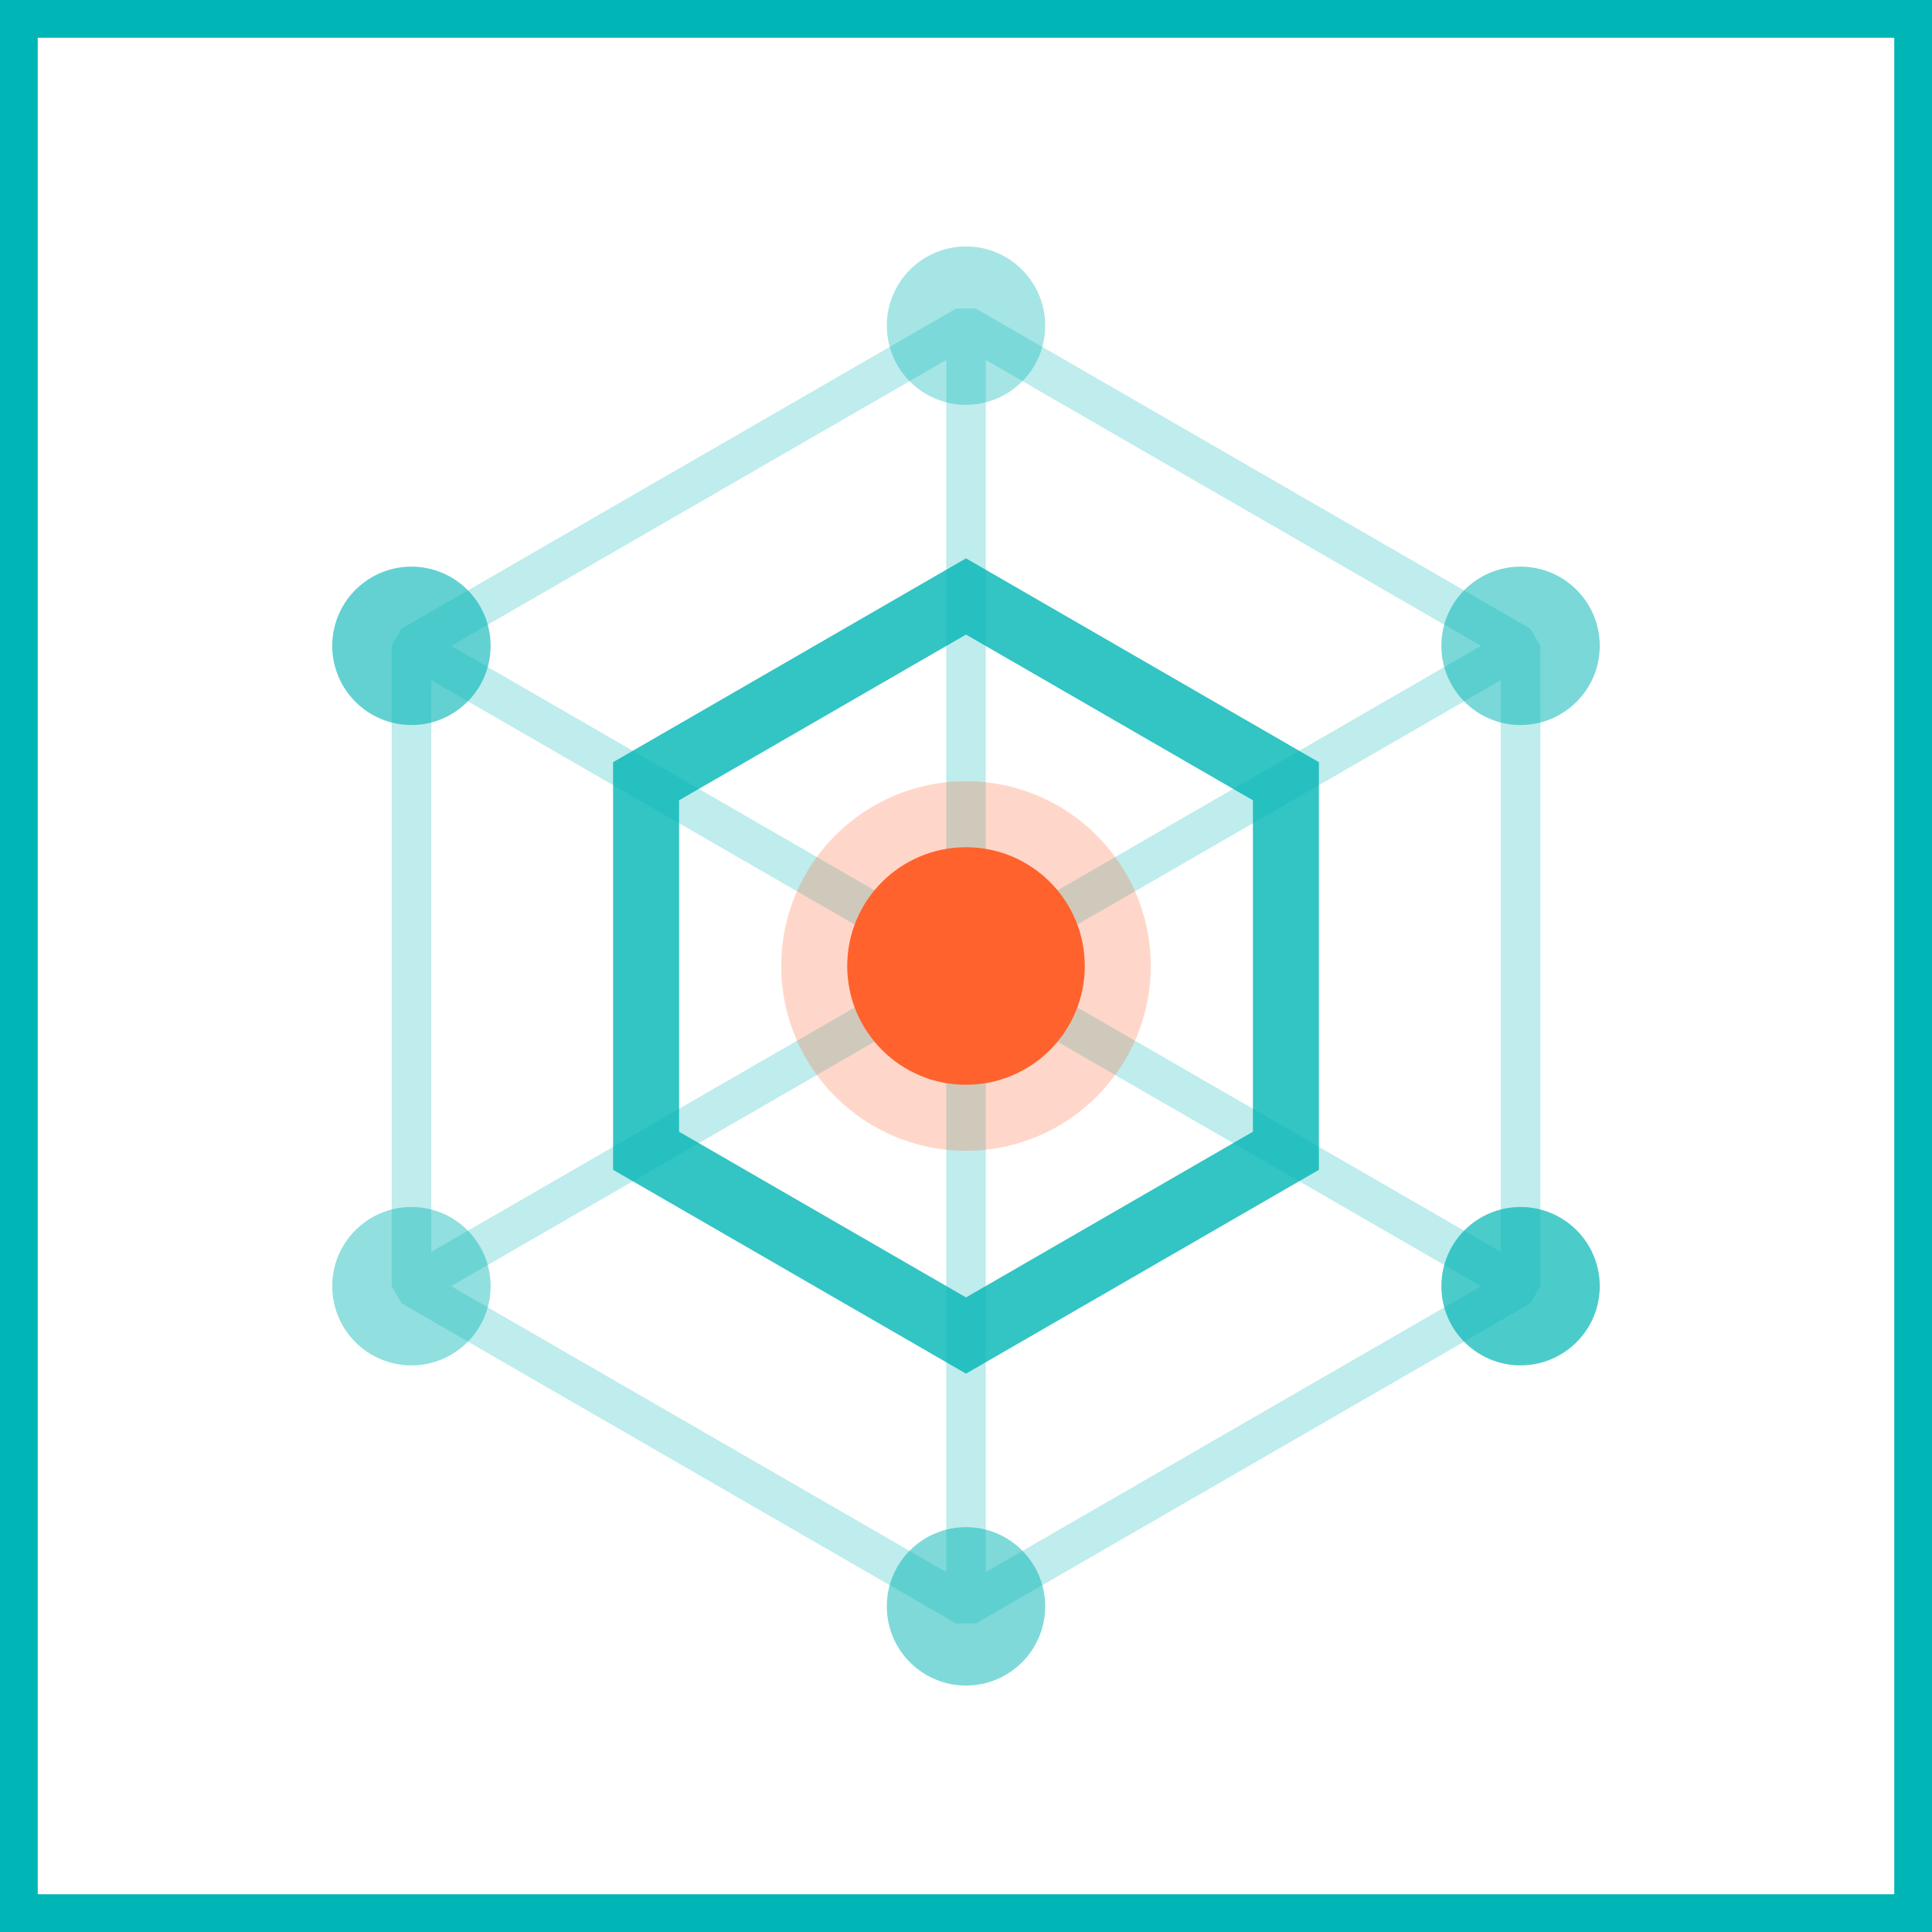
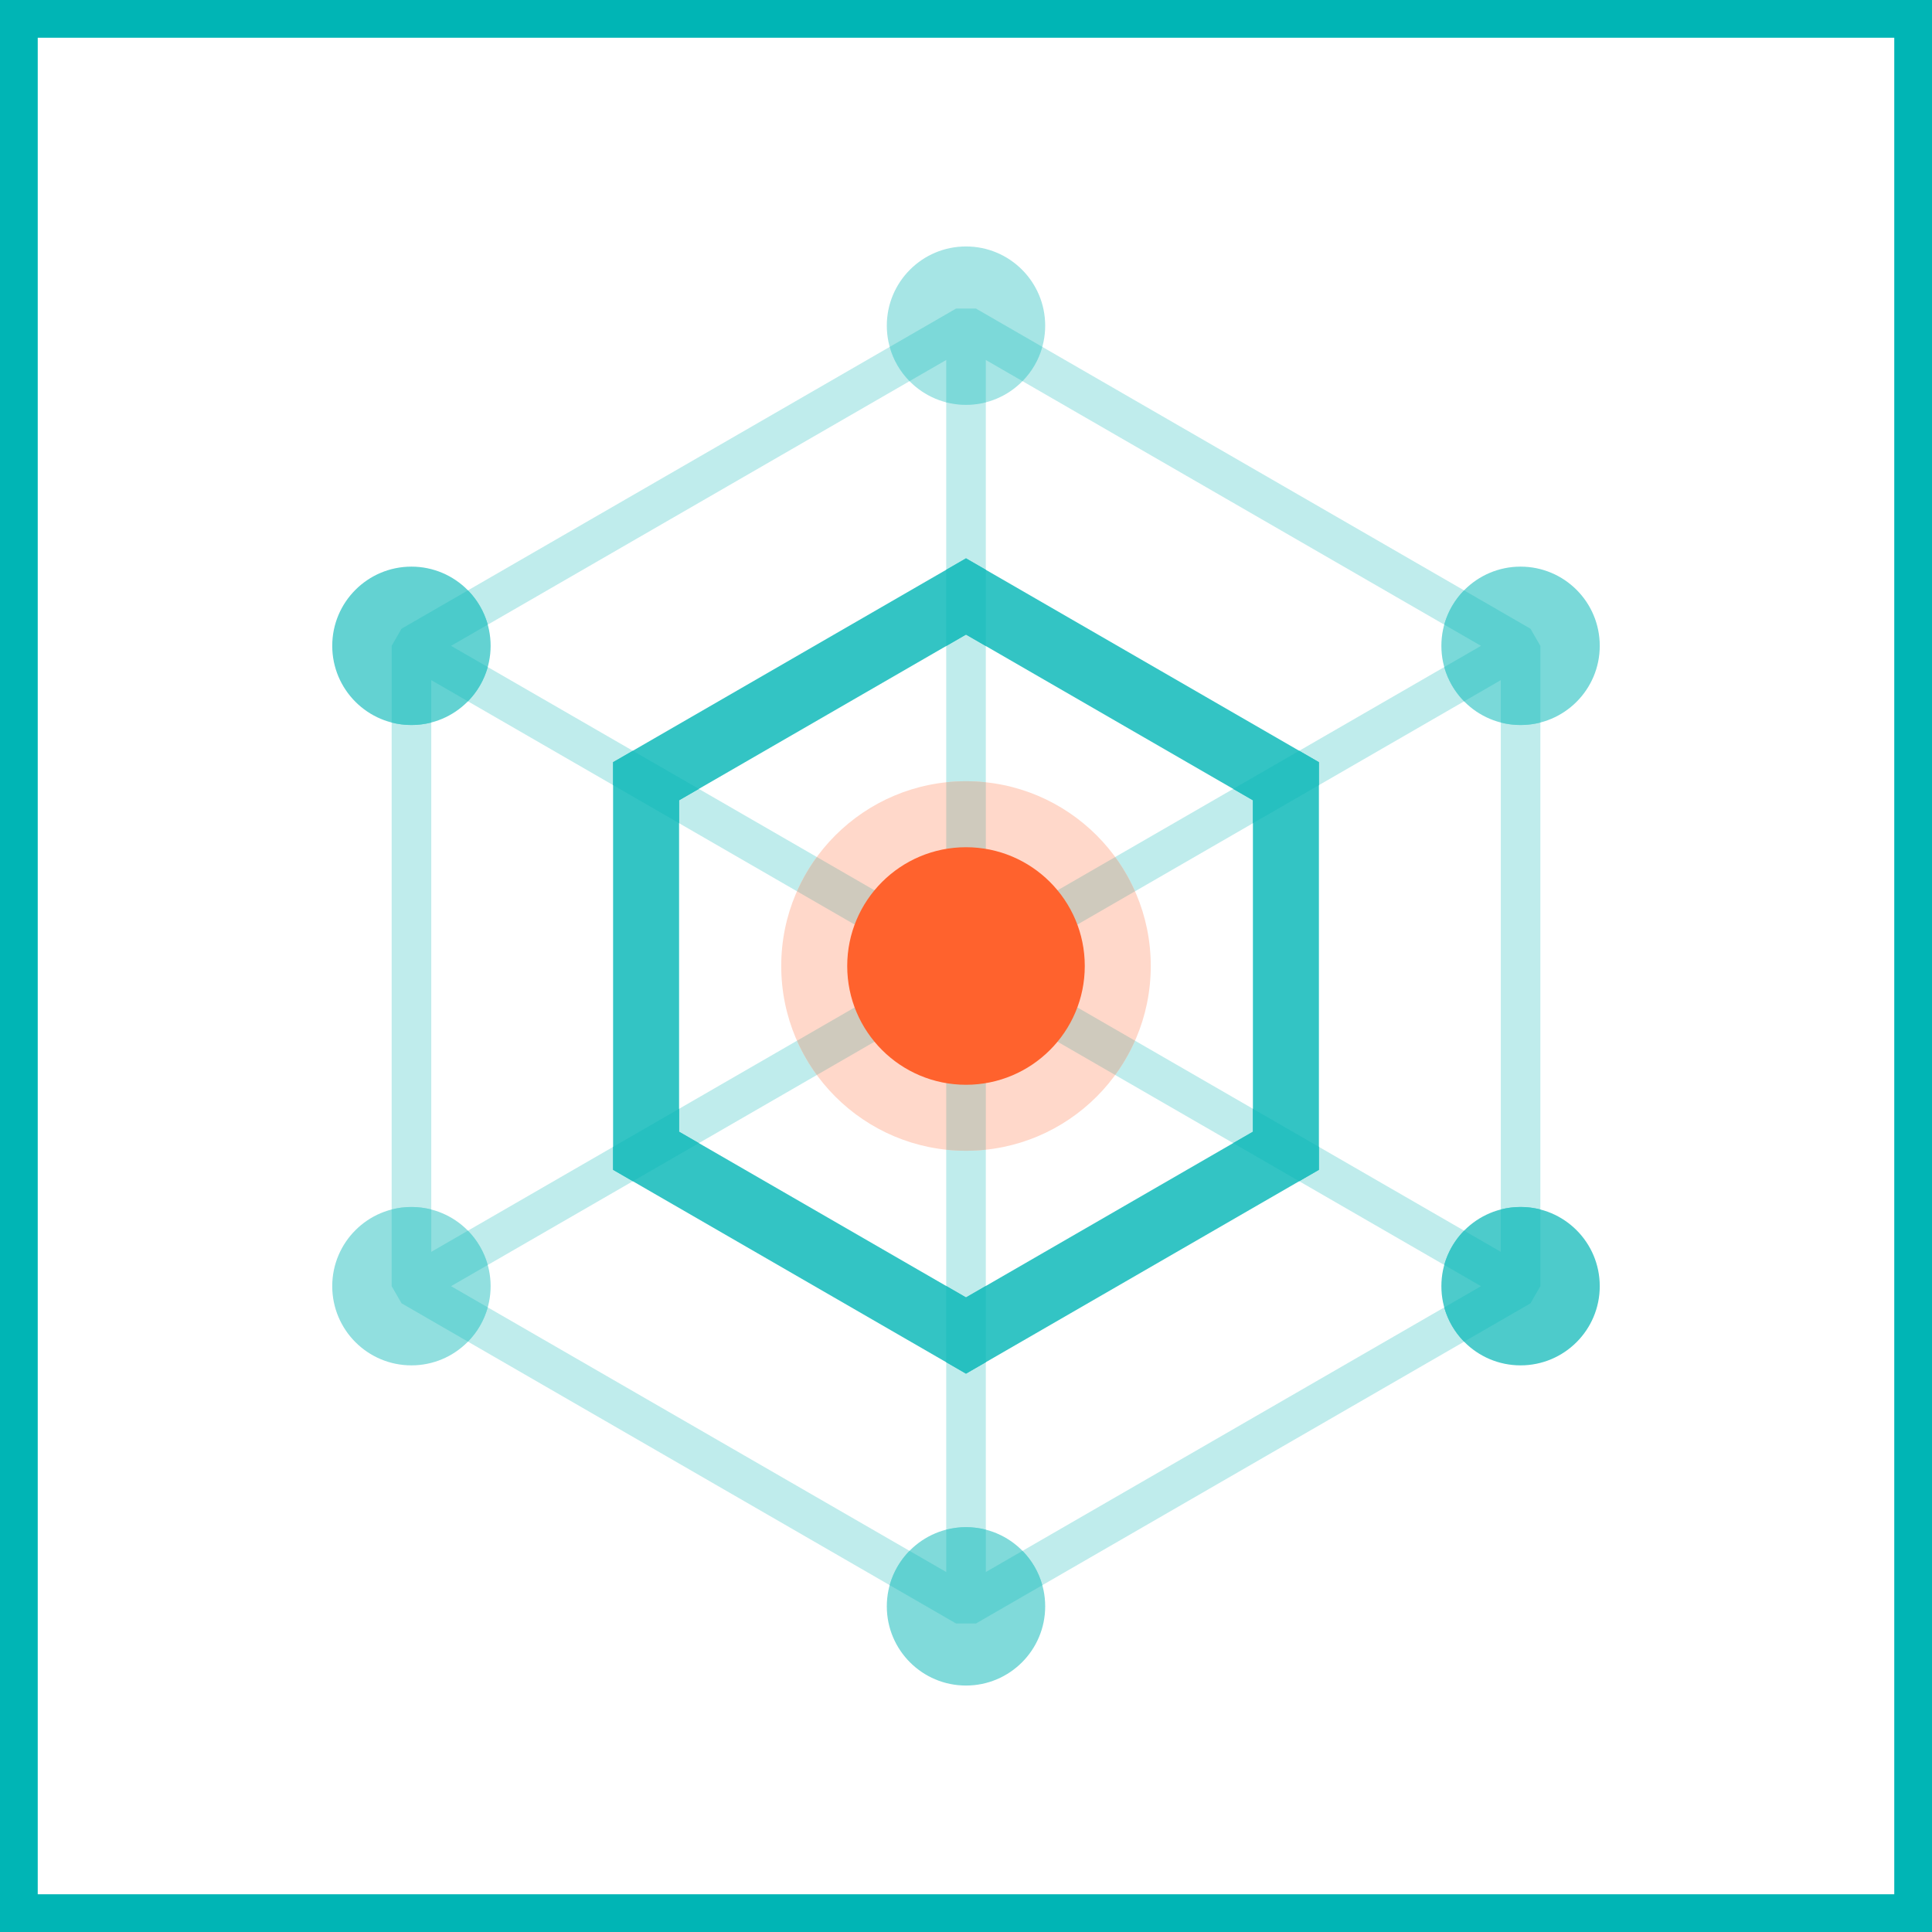
<svg xmlns="http://www.w3.org/2000/svg" viewBox="0 0 500 500">
  <style>
    .background { fill: #ffffff; }
    .primary { fill: #00b5b5; }
+     .primary-25 { fill: #bfecec; }
+     .primary-35 { fill: #a6e5e5; }
+     .primary-52 { fill: #7ad9d9; }
+     .primary-70 { fill: #4dcbcb; }
+     .primary-50 { fill: #80dada; }
+     .primary-43 { fill: #91dfdf; }
+     .primary-61 { fill: #63d2d2; }
+     .primary-35-over-primary-25 { fill: #7cd9d9; }
+     .primary-52-over-primary-25 { fill: #5cd0d0; }
+     .primary-70-over-primary-25 { fill: #39c6c6; }
+     .primary-50-over-primary-25 { fill: #60d1d1; }
+     .primary-43-over-primary-25 { fill: #6dd5d5; }
+     .primary-61-over-primary-25 { fill: #4bcbcb; }
+     .primary-80 { fill: #33c4c4; }
+     .primary-80-over-primary-25 { fill: #26c0c0; }
+     .accent-25 { fill: #ffd8ca; }
+     .accent-25-over-primary-25 { fill: #cfcabd; }
    .accent { fill: #ff622d; }
  </style>
  <rect id="background" class="background" width="500" height="500" />
  <path id="frame" class="primary" fill-rule="evenodd" d="M0 0H500V500H0ZM9.766 9.766V490.234H490.234V9.766Z" />
  <g id="symbol" transform="translate(85.98438 63.7832) scale(6.831125)">
-     <path id="outer-hexagon" class="primary" fill-opacity=".25" fill-rule="evenodd" d="M23.636 2.352L2.626 14.481L2.251 15.131L2.251 39.391L2.626 40.039L23.636 52.17L24.386 52.17L45.396 40.04L45.77 39.39L45.77 15.132L45.395 14.482L24.385 2.352L23.636 2.352ZM23.261 4.301L23.261 25.961L4.501 15.131L23.261 4.301ZM24.761 4.301L43.521 15.131L24.761 25.961L24.761 4.301ZM3.751 16.43L22.511 27.26L3.751 38.09L3.751 16.43ZM44.271 16.43L44.271 38.09L25.511 27.26L44.271 16.43ZM23.261 28.56L23.261 50.22L4.501 39.39L23.261 28.56ZM24.761 28.56L43.521 39.39L24.761 50.22L24.761 28.56Z" />
-     <path id="inner-hexagon" class="primary" fill-opacity=".8" fill-rule="evenodd" d="M10.64 34.982L10.64 19.538L24.01 11.816L37.38 19.538L37.38 34.982L24.01 42.704L10.64 34.982ZM24.01 39.816L34.88 33.538L34.88 20.982L24.01 14.704L13.14 20.982L13.14 33.538L24.01 39.816Z" />
-     <circle id="node-top" class="primary" fill-opacity=".35" cx="24.01" cy="3" r="3" />
-     <circle id="node-top-right" class="primary" fill-opacity=".52" cx="45.02" cy="15.13" r="3" />
-     <circle id="node-bottom-right" class="primary" fill-opacity=".7" cx="45.02" cy="39.39" r="3" />
-     <circle id="node-bottom" class="primary" fill-opacity=".5" cx="24.01" cy="51.52" r="3" />
-     <circle id="node-bottom-left" class="primary" fill-opacity=".43" cx="3" cy="39.39" r="3" />
-     <circle id="node-top-left" class="primary" fill-opacity=".61" cx="3" cy="15.13" r="3" />
-     <circle id="glow" class="accent" fill-opacity=".25" cx="24.01" cy="27.26" r="7" />
+     <path id="outer-hexagon" class="primary-25" fill-rule="evenodd" d="M23.636 2.352L2.626 14.481L2.251 15.131L2.251 39.391L2.626 40.039L23.636 52.17L24.386 52.17L45.396 40.04L45.77 39.39L45.77 15.132L45.395 14.482L24.385 2.352L23.636 2.352ZM23.261 4.301L23.261 25.961L4.501 15.131L23.261 4.301ZM24.761 4.301L43.521 15.131L24.761 25.961L24.761 4.301ZM3.751 16.43L22.511 27.26L3.751 38.09L3.751 16.43ZM44.271 16.43L44.271 38.09L25.511 27.26L44.271 16.43ZM23.261 28.56L23.261 50.22L4.501 39.39L23.261 28.56ZM24.761 28.56L43.521 39.39L24.761 50.22L24.761 28.56Z" />
+     <circle id="node-top" class="primary-35" cx="24.01" cy="3" r="3" />
+     <circle id="node-top-right" class="primary-52" cx="45.02" cy="15.13" r="3" />
+     <circle id="node-bottom-right" class="primary-70" cx="45.02" cy="39.39" r="3" />
+     <circle id="node-bottom" class="primary-50" cx="24.01" cy="51.52" r="3" />
+     <circle id="node-bottom-left" class="primary-43" cx="3" cy="39.39" r="3" />
+     <circle id="node-top-left" class="primary-61" cx="3" cy="15.13" r="3" />
+     <path id="node-top-outer-hexagon" class="primary-35-over-primary-25" d="M21.871 5.103C21.52 4.746 21.257 4.301 21.119 3.805L23.636 2.352L24.385 2.352L26.901 3.804C26.763 4.301 26.5 4.745 26.149 5.102L24.761 4.301L24.761 5.905C24.521 5.967 24.269 6 24.01 6C23.751 6 23.5 5.967 23.261 5.906L23.261 4.301L21.871 5.103Z" />
+     <path id="node-top-right-outer-hexagon" class="primary-52-over-primary-25" d="M42.129 14.327C42.266 13.831 42.528 13.387 42.879 13.029L45.395 14.482L45.77 15.132L45.77 18.035C45.53 18.097 45.279 18.13 45.02 18.13C44.761 18.13 44.51 18.097 44.271 18.036L44.271 16.43L42.881 17.233C42.53 16.875 42.267 16.431 42.129 15.934L43.521 15.131L42.129 14.327Z" />
+     <path id="node-bottom-right-outer-hexagon" class="primary-70-over-primary-25" d="M44.271 36.484C44.51 36.423 44.761 36.39 45.02 36.39C45.279 36.39 45.53 36.423 45.77 36.485L45.77 39.39L45.396 40.04L42.881 41.492C42.529 41.135 42.267 40.69 42.129 40.194L43.521 39.39L42.129 38.586C42.267 38.09 42.53 37.645 42.881 37.287L44.271 38.09L44.271 36.484Z" />
+     <path id="node-bottom-outer-hexagon" class="primary-50-over-primary-25" d="M26.15 49.418C26.501 49.776 26.764 50.221 26.901 50.718L24.386 52.17L23.636 52.17L21.119 50.717C21.257 50.22 21.519 49.775 21.871 49.417L23.261 50.22L23.261 48.614C23.5 48.553 23.751 48.52 24.01 48.52C24.269 48.52 24.521 48.553 24.761 48.615L24.761 50.22L26.15 49.418Z" />
+     <path id="node-bottom-left-outer-hexagon" class="primary-43-over-primary-25" d="M5.891 40.193C5.754 40.689 5.491 41.134 5.141 41.491L2.626 40.039L2.251 39.391L2.251 36.484C2.49 36.423 2.741 36.39 3 36.39C3.259 36.39 3.511 36.423 3.751 36.485L3.751 38.09L5.14 37.288C5.491 37.646 5.753 38.091 5.891 38.587L4.501 39.39L5.891 40.193Z" />
+     <path id="node-top-left-outer-hexagon" class="primary-61-over-primary-25" d="M5.141 13.029L2.626 14.481L2.251 15.131L2.251 18.036C2.49 18.097 2.741 18.13 3 18.13C3.259 18.13 3.511 18.097 3.751 18.035L3.751 16.43L5.14 17.232C5.491 16.874 5.753 16.43 5.891 15.933L4.501 15.131L5.891 14.328C5.754 13.832 5.492 13.387 5.141 13.029Z" />
+     <path id="inner-hexagon" class="primary-80" fill-rule="evenodd" d="M10.64 34.982L10.64 19.538L24.01 11.816L37.38 19.538L37.38 34.982L24.01 42.704L10.64 34.982ZM24.01 39.816L34.88 33.538L34.88 20.982L24.01 14.704L13.14 20.982L13.14 33.538L24.01 39.816Z" />
+     <path id="inner-hexagon-outer-hexagon" class="primary-80-over-primary-25" d="M10.64 20.407L10.64 19.538L11.388 19.107L13.888 20.55L13.14 20.982L13.14 21.85L10.64 20.407ZM36.633 19.107L37.38 19.538L37.38 20.408L34.88 21.851L34.88 20.982L34.133 20.55L36.633 19.107ZM24.761 42.27L24.01 42.704L23.261 42.271L23.261 39.384L24.01 39.816L24.761 39.383L24.761 42.27ZM37.38 34.112L37.38 34.982L36.632 35.413L34.133 33.97L34.88 33.538L34.88 32.669L37.38 34.112ZM23.261 12.249L24.01 11.816L24.761 12.25L24.761 15.137L24.01 14.704L23.261 15.136L23.261 12.249ZM11.389 35.414L10.64 34.982L10.64 34.113L13.14 32.67L13.14 33.538L13.888 33.971L11.389 35.414Z" />
+     <circle id="glow" class="accent-25" cx="24.01" cy="27.26" r="7" />
+     <path id="glow-outer-hexagon" class="accent-25-over-primary-25" d="M17.607 24.429C17.811 23.968 18.064 23.533 18.359 23.131L23.261 25.961L23.261 20.3C23.507 20.273 23.757 20.26 24.01 20.26C24.264 20.26 24.514 20.274 24.761 20.3L24.761 25.961L29.662 23.132C29.957 23.534 30.209 23.969 30.413 24.43L25.511 27.26L30.413 30.09C30.209 30.551 29.956 30.987 29.662 31.389L24.761 28.56L24.761 34.22C24.514 34.246 24.264 34.26 24.01 34.26C23.757 34.26 23.507 34.247 23.261 34.22L23.261 28.56L18.359 31.39C18.064 30.987 17.811 30.552 17.607 30.091L22.511 27.26L17.607 24.429Z" />
    <circle id="core" class="accent" cx="24.01" cy="27.26" r="4.5" />
  </g>
</svg>
